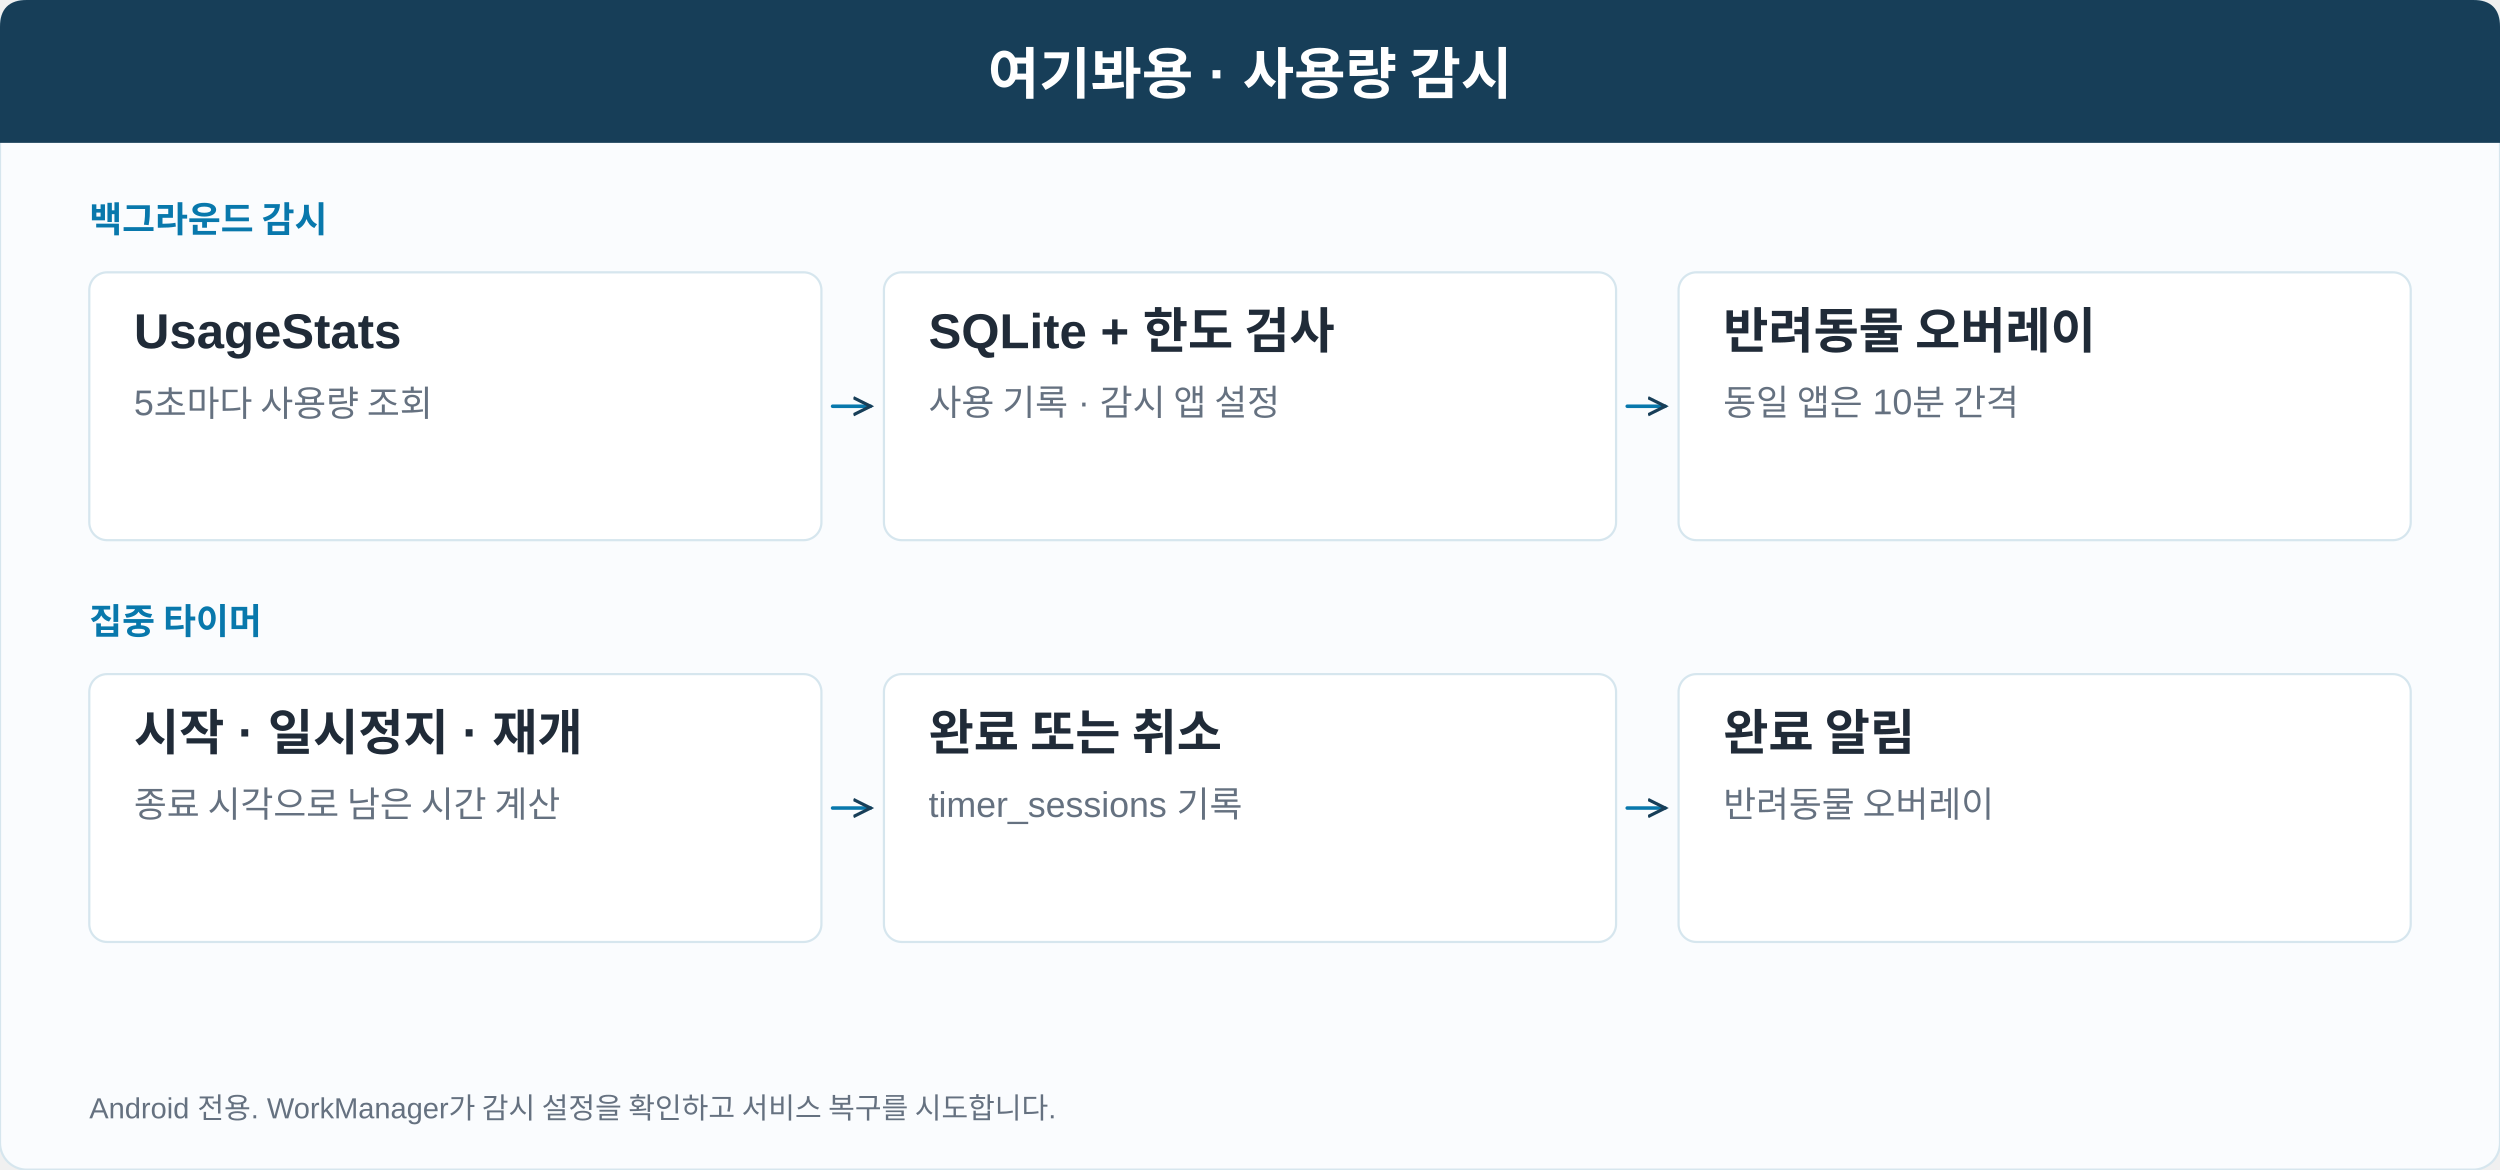
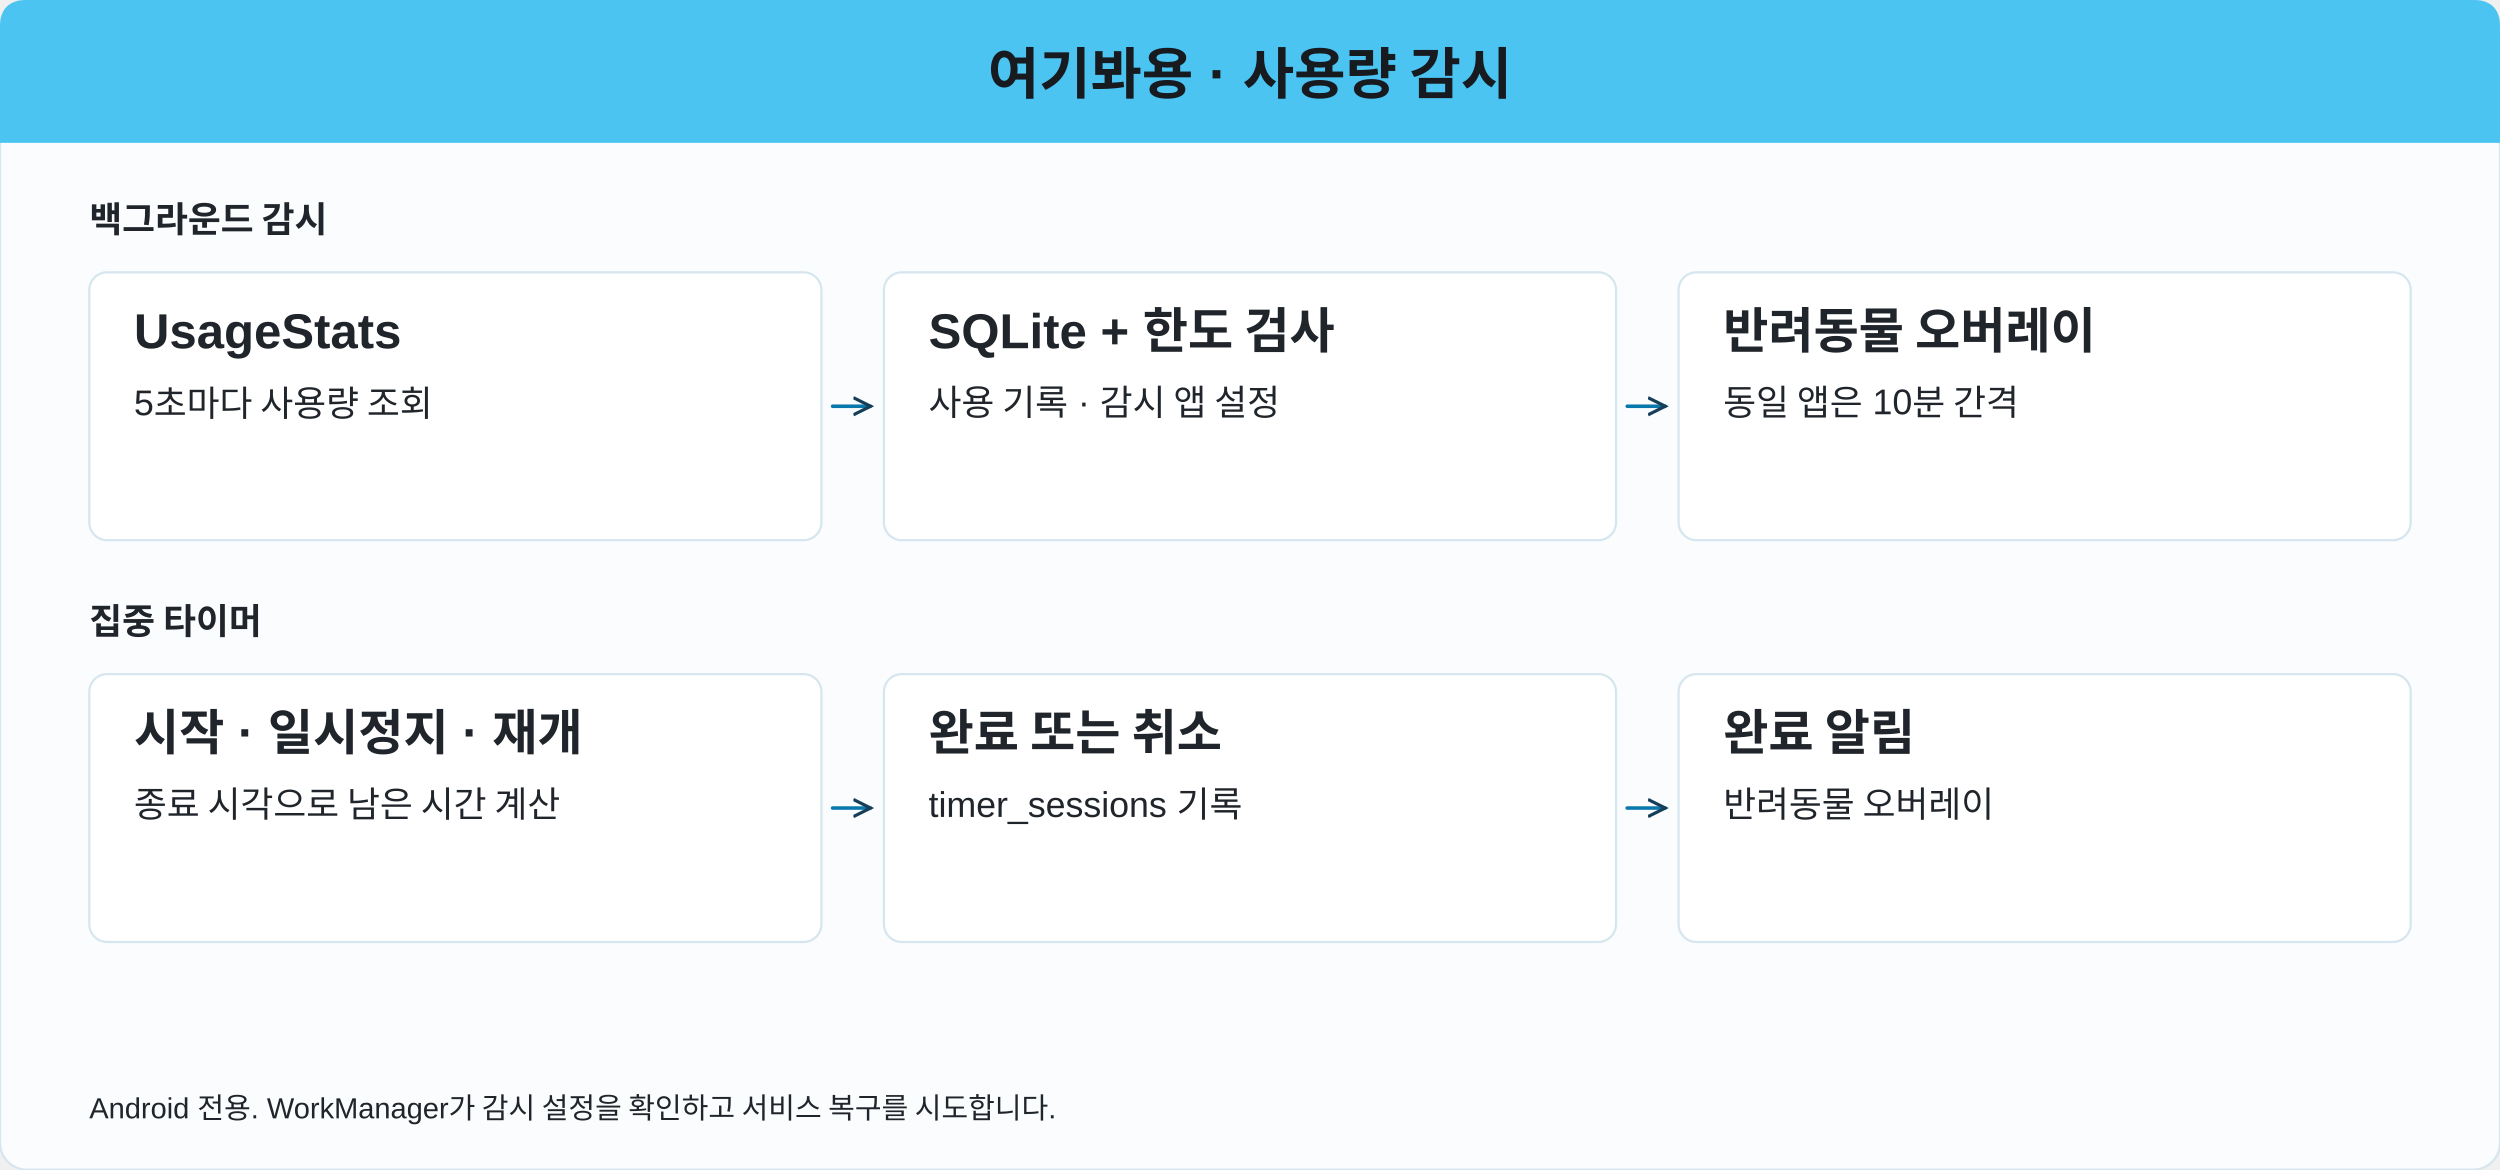
<svg xmlns="http://www.w3.org/2000/svg" width="1120" height="524" viewBox="0 0 1120 524" role="img" aria-labelledby="title desc" font-family="Segoe UI, Malgun Gothic, Arial, sans-serif">
  <defs>
    <marker id="arrow" viewBox="0 0 10 10" refX="8" refY="5" markerWidth="6" markerHeight="6" orient="auto">
      <path d="M0 1 L8 5 L0 9" fill="none" stroke="#173E58" stroke-width="1.5" />
    </marker>
  </defs>
  <rect x="0" y="0" width="1120" height="524" rx="12" fill="#FAFCFE" stroke="#D6E6EE" />
-   <path d="M12 0 H1108 Q1120 0 1120 12 V64 H0 V12 Q0 0 12 0 Z" fill="#173E58" />
-   <text x="560" text-anchor="middle" y="42" font-size="25" fill="#FFFFFF" font-weight="600">여기봐용 · 사용량 감시</text>
+   <path d="M12 0 H1108 Q1120 0 1120 12 V64 H0 V12 Q0 0 12 0 Z" fill="#4BC4F2" />
+   <text x="560" text-anchor="middle" y="42" font-size="25" fill="#171B20" font-weight="600">여기봐용 · 사용량 감시</text>
  <g transform="translate(0 -80)">
-     <text x="40" y="184" font-size="16" fill="#0878AC" font-weight="600">백그라운드 감시</text>
+     <text x="40" y="184" font-size="16" fill="#20252B" font-weight="600">백그라운드 감시</text>
    <rect x="40" y="202" width="328" height="120" rx="8" fill="#FFFFFF" stroke="#D6E6EE" />
-     <text x="60" y="236" font-size="22" fill="#202B38" font-weight="600">UsageStats</text>
-     <text x="60" y="266" font-size="16" fill="#657180" font-weight="400">5초마다 사용량 조회</text>
+     <text x="60" y="236" font-size="22" fill="#20252B" font-weight="600">UsageStats</text>
+     <text x="60" y="266" font-size="16" fill="#20252B" font-weight="500">5초마다 사용량 조회</text>
    <path d="M373 262 L390 262" fill="none" stroke="#0878AC" stroke-width="1.6" stroke-linecap="round" stroke-linejoin="round" marker-end="url(#arrow)" />
    <rect x="396" y="202" width="328" height="120" rx="8" fill="#FFFFFF" stroke="#D6E6EE" />
-     <text x="416" y="236" font-size="22" fill="#202B38" font-weight="600">SQLite + 한도 검사</text>
-     <text x="416" y="266" font-size="16" fill="#657180" font-weight="400">사용 기록 · 감시 앱 설정</text>
+     <text x="416" y="236" font-size="22" fill="#20252B" font-weight="600">SQLite + 한도 검사</text>
+     <text x="416" y="266" font-size="16" fill="#20252B" font-weight="500">사용 기록 · 감시 앱 설정</text>
    <path d="M729 262 L746 262" fill="none" stroke="#0878AC" stroke-width="1.6" stroke-linecap="round" stroke-linejoin="round" marker-end="url(#arrow)" />
    <rect x="752" y="202" width="328" height="120" rx="8" fill="#FFFFFF" stroke="#D6E6EE" />
-     <text x="772" y="236" font-size="22" fill="#202B38" font-weight="600">반려동물 오버레이</text>
-     <text x="772" y="266" font-size="16" fill="#657180" font-weight="400">동일 앱은 10분 간격</text>
-     <text x="40" y="364" font-size="16" fill="#0878AC" font-weight="600">집중 타이머</text>
+     <text x="772" y="236" font-size="22" fill="#20252B" font-weight="600">반려동물 오버레이</text>
+     <text x="772" y="266" font-size="16" fill="#20252B" font-weight="500">동일 앱은 10분 간격</text>
+     <text x="40" y="364" font-size="16" fill="#20252B" font-weight="600">집중 타이머</text>
    <rect x="40" y="382" width="328" height="120" rx="8" fill="#FFFFFF" stroke="#D6E6EE" />
-     <text x="60" y="416" font-size="22" fill="#202B38" font-weight="600">시작 · 일시정지 · 재개</text>
-     <text x="60" y="446" font-size="16" fill="#657180" font-weight="400">종료 시각으로 남은 시간 계산</text>
+     <text x="60" y="416" font-size="22" fill="#20252B" font-weight="600">시작 · 일시정지 · 재개</text>
+     <text x="60" y="446" font-size="16" fill="#20252B" font-weight="500">종료 시각으로 남은 시간 계산</text>
    <path d="M373 442 L390 442" fill="none" stroke="#0878AC" stroke-width="1.6" stroke-linecap="round" stroke-linejoin="round" marker-end="url(#arrow)" />
    <rect x="396" y="382" width="328" height="120" rx="8" fill="#FFFFFF" stroke="#D6E6EE" />
-     <text x="416" y="416" font-size="22" fill="#202B38" font-weight="600">완료 또는 취소</text>
-     <text x="416" y="446" font-size="16" fill="#657180" font-weight="400">timer_sessions 기록</text>
+     <text x="416" y="416" font-size="22" fill="#20252B" font-weight="600">완료 또는 취소</text>
+     <text x="416" y="446" font-size="16" fill="#20252B" font-weight="500">timer_sessions 기록</text>
    <path d="M729 442 L746 442" fill="none" stroke="#0878AC" stroke-width="1.6" stroke-linecap="round" stroke-linejoin="round" marker-end="url(#arrow)" />
    <rect x="752" y="382" width="328" height="120" rx="8" fill="#FFFFFF" stroke="#D6E6EE" />
-     <text x="772" y="416" font-size="22" fill="#202B38" font-weight="600">완료 알림</text>
-     <text x="772" y="446" font-size="16" fill="#657180" font-weight="400">반려동물 오버레이</text>
-     <text x="40" y="581" font-size="13" fill="#657180" font-weight="400">Android 전용. WorkManager가 감시 설정을 확인하고 서비스 복구를 시도합니다.</text>
+     <text x="772" y="416" font-size="22" fill="#20252B" font-weight="600">완료 알림</text>
+     <text x="772" y="446" font-size="16" fill="#20252B" font-weight="500">반려동물 오버레이</text>
+     <text x="40" y="581" font-size="13" fill="#20252B" font-weight="500">Android 전용. WorkManager가 감시 설정을 확인하고 서비스 복구를 시도합니다.</text>
  </g>
</svg>
